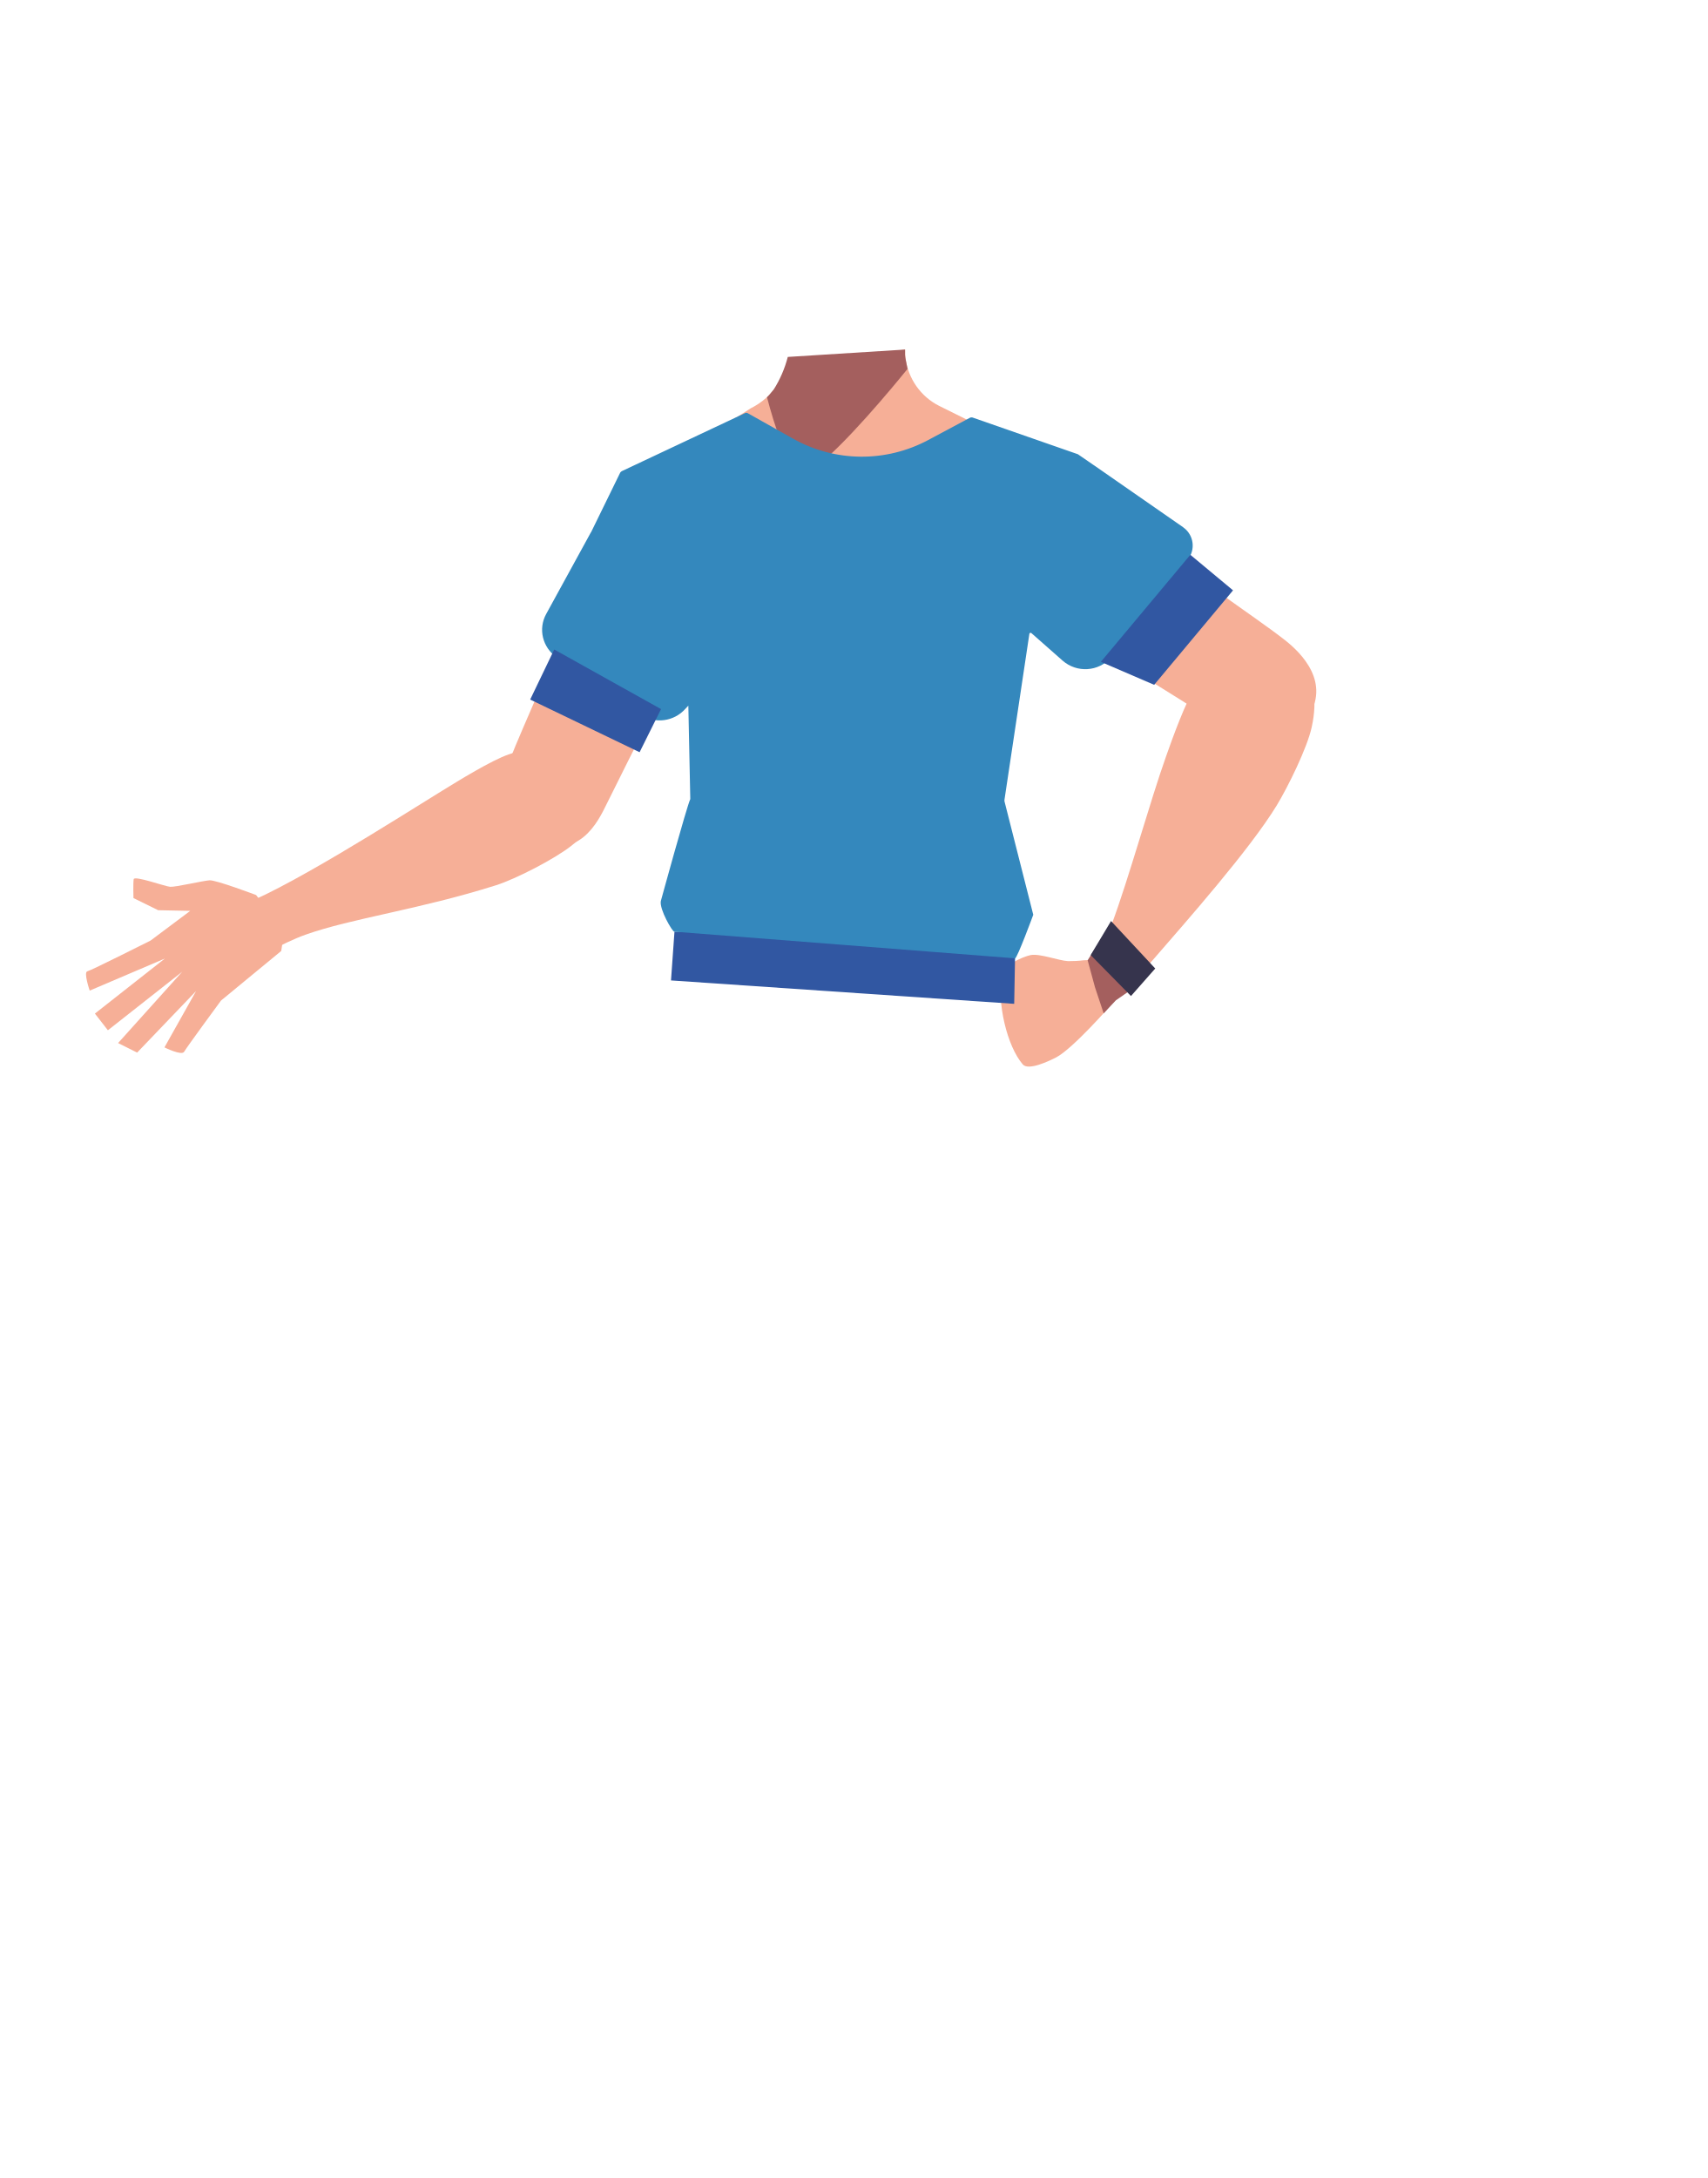
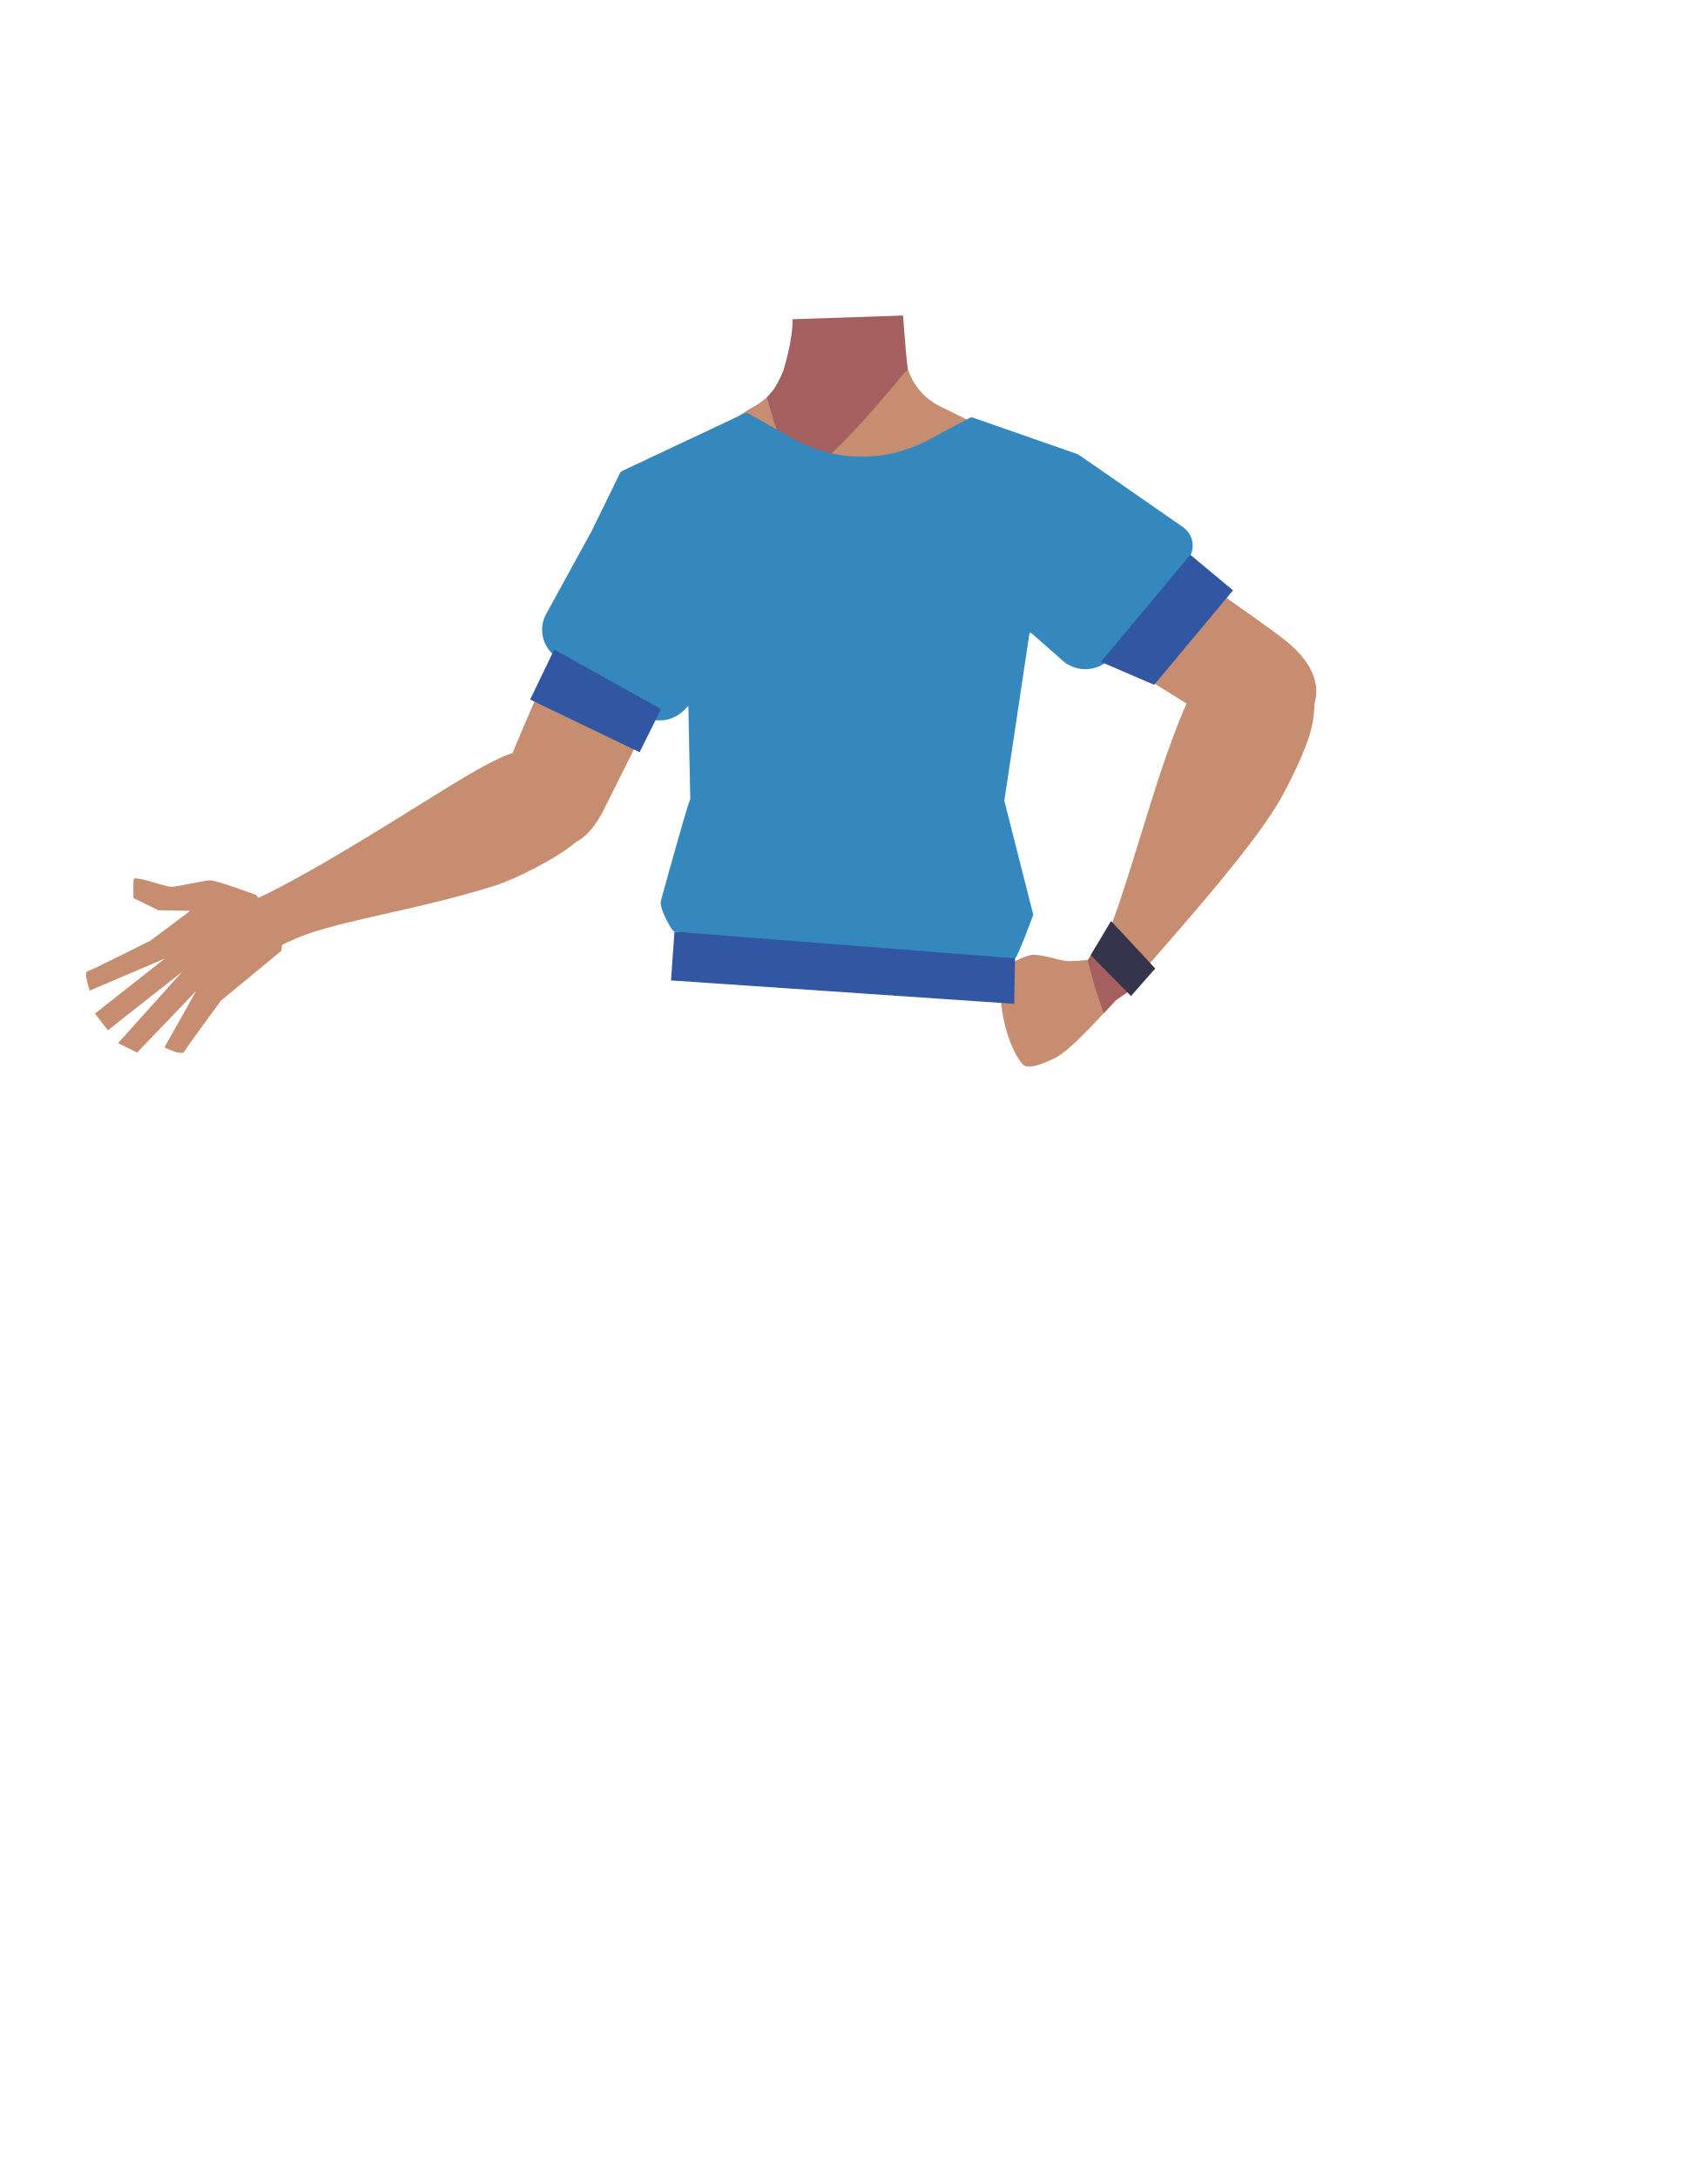
<svg xmlns="http://www.w3.org/2000/svg" version="1.1" id="Calque_1" x="0px" y="0px" viewBox="0 0 788 1005" style="enable-background:new 0 0 788 1005;" xml:space="preserve">
  <style type="text/css">
- 	.st0{fill:#F6AF97;}
+ 	.st0{fill:#C78D71;}
	.st1{fill:#A45F5E;}
	.st2{fill:#36344D;}
	.st3{fill:#8E4917;}
	.st4{fill:#3157A2;}
	.st5{fill:#3488BD;}
</style>
  <g id="Calque_1_00000125577477013597057740000010371921415054562689_">
    <path class="st0" d="M118.2,413c0,0-18.5-7-21.5-6.8s-15.8,3.2-18.2,3s-16.5-5.3-16.8-3.5s-0.1,8.7-0.1,8.7L73,420l14.8,0.3   L69.5,434c0,0-27.4,13.8-29.2,14.2s1.1,8.9,1.1,8.9l34.7-14.8l-32.3,25.4l6,7.7l34.3-27l-29.6,32.9l8.8,4.4l27.2-28.4l-14.6,26   c0,0,8,4,9.1,2s17-23.6,17-23.6l27.8-22.9l1.4-9.2L118.2,413z" />
-     <path class="st0" d="M417.8,161.3v0.9c0,0.3,0,0.7,0,1l0,0c0,0.6,0.1,1.3,0.1,1.9c1.2,9.5,7,17.9,15.6,22.2l40.5,20.1   c1,0.5,2.1,1,3.2,1.3c6.7,2.4,34,13.5,33.6,36.9c-0.6,38.4-26.2,33.2-36.9,42.3c-12.6,10.8-8.3,50-17.2,64   c-2.5,3.9-11.4,10.1-15.8,9.1c-12.5-2.9-24-30.7-34.8-37.7c-6.3-4.1-23.6-3.6-30.2,0c-11.2,6.2-22.3,34.9-34.8,37.7   c-4.4,1-13.4-5.2-15.8-9.1c-8.9-14-4.6-53.2-17.2-64c-10.6-9.1-23,8.3-23.6-30c-0.4-26.6,26.8-47.1,26.8-47.1l35.2-22.4   c2.6-1.3,5-2.9,7.1-4.8c0.8-0.7,1.6-1.5,2.3-2.3l0.6-0.7l0-0.1c3.9-4.6,9.6-8.7,14.5-12.5" />
-     <path class="st1" d="M417.7,161.3v2.5l0.1,0.8l0.1,0.7l0.9,4.6l0.1,0.3l-1,1.2c-5.1,6.3-28.8,35-41.8,44.3   c-3.2,2.3-5.7,3.4-7.2,2.7c-6.8-3.3-14.9-35.1-14.9-35.1c0,0,0.1,0,0.1-0.1c0.6-0.6,1.2-1.2,1.7-1.9c0.3-0.4,0.7-0.8,1.1-1.3   l0.1-0.1c3-4.7,5.2-9.8,6.6-15.2" />
+     <path class="st0" d="M417.8,161.3v0.9c0,0.3,0,0.7,0,1l0,0c0,0.6,0.1,1.3,0.1,1.9c1.2,9.5,7,17.9,15.6,22.2l40.5,20.1   c1,0.5,2.1,1,3.2,1.3c6.7,2.4,34,13.5,33.6,36.9c-0.6,38.4-26.2,33.2-36.9,42.3c-12.6,10.8-8.3,50-17.2,64   c-2.5,3.9-11.4,10.1-15.8,9.1c-12.5-2.9-24-30.7-34.8-37.7c-6.3-4.1-23.6-3.6-30.2,0c-11.2,6.2-22.3,34.9-34.8,37.7   c-4.4,1-13.4-5.2-15.8-9.1c-8.9-14-4.6-53.2-17.2-64c-10.6-9.1-23,8.3-23.6-30c-0.4-26.6,26.8-47.1,26.8-47.1l35.2-22.4   c2.6-1.3,5-2.9,7.1-4.8c0.8-0.7,1.6-1.5,2.3-2.3l0.6-0.7v-0.1c3.9-4.6,9.6-8.7,14.5-12.5" />
+     <path class="st1" d="M417.7,161.3v2.5l0.1,0.8l0.1,0.7l0.9,4.6l0.1,0.3l-1,1.2c-5.1,6.3-28.8,35-41.8,44.3   c-3.2,2.3-5.7,3.4-7.2,2.7c-6.8-3.3-14.9-35.1-14.9-35.1s0.1,0,0.1-0.1c0.6-0.6,1.2-1.2,1.7-1.9c0.3-0.4,0.7-0.8,1.1-1.3l0.1-0.1   c3-4.7,5.2-9.8,6.6-15.2" />
    <path class="st0" d="M453,252.4c11.9,25,40.9,38.8,40.9,38.8s53,32.8,70.4,44c8.2,5.3,25.2,16.6,39-3.6l0,0   c11.3-16.6-2.8-30.4-10.2-36.2c-15-11.8-47.9-32.6-60.5-46.7c-9.4-10.5-19.8-30.3-43.1-36.2c0,0-18.6-6.9-31.8,8.3l-0.5,0.6   C449.8,229.9,448.1,242.1,453,252.4z" />
    <path class="st0" d="M589.3,297.6c-18.5-7.2-32.7,11.8-37.4,19s-10.7,23.9-13.6,32.1c-7.5,21-17.5,57.3-25.2,77.8   c-5.1,13.5-8.1,20.4-0.3,25.9c7,5,16.1-5.8,19.7-9.9c14.9-17.2,44.3-50.4,56.8-70.9c5.1-8.4,14-26.4,16.1-36   C611.4,308.6,594.7,299.6,589.3,297.6z" />
    <path class="st0" d="M275.3,353.6c-9.7-15-32.4-8.3-40.5-5.5s-23.1,12.1-30.6,16.7c-18.9,11.6-75.5,47.9-96.4,54.1   c-14.6,4.4,7.5,25,7.5,25s15.5-9,25.7-12.6c21.4-7.6,52.1-11.5,87.9-22.8c9.4-3,27.2-12.2,34.9-18.3   C285.2,373.3,278.1,358,275.3,353.6z" />
    <path class="st0" d="M332.5,242.1c2.8,27.5-14.9,54.4-14.9,54.4s-28.3,55.5-37.4,74.1c-4.3,8.8-13,27.2-35.2,17.1l0,0   c-18.3-8.4-13.3-27.4-10-36.2c6.7-17.9,24-52.8,27.5-71.3c2.6-13.8,15.2-29.2,32.1-46.3c0,0-1.7-22.6,17.4-16.4l0.8,0.2   C323.6,221.2,331.3,230.8,332.5,242.1L332.5,242.1z" />
    <path class="st0" d="M515.9,448.8c2,3.2,3.1,9-3,14.8c0,0-17.6,20.2-25.4,24.3c-3.5,1.8-12.8,6.2-15.4,3.3   c-7.3-8.4-12.1-28.6-9.7-41.7c0.7-3.9,9.4-8,13.3-8.8c4.3-0.8,13,2.6,17.3,2.8c2.4,0,4.8-0.1,7.2-0.4   C506.2,442.6,513.1,444.4,515.9,448.8z" />
    <polygon class="st1" points="506.2,436.4 502,443.1 505.4,455.6 509.4,467.6 515,461.6 525.1,454.6  " />
    <polygon class="st2" points="503.4,440.7 512.8,425 533.2,446.9 522,459.6  " />
  </g>
  <g id="Calque_5">
    <path class="st3" d="M-505.7,161.3L-505.7,161.3" />
  </g>
  <g id="Calque_7">
    <polygon class="st4" points="309.7,452.4 311.3,429.9 468.7,430.3 468.1,463.2  " />
    <path class="st5" d="M317.7,325.6l0.9,43.1c-1.8,4-13.6,47.1-13.6,47.1c-0.7,3.8,5.3,14.1,6.2,14.1l157.3,12.3   c1,0,8.4-20.1,8.4-20.1l-13.3-52.4c0-0.2,0-0.4,0-0.6l11.5-76.6c0-0.3,0.3-0.5,0.6-0.5c0.1,0,0.2,0.1,0.3,0.1l14.4,12.7   c6.6,5.8,16.6,5.2,22.4-1.4c0.2-0.2,0.4-0.5,0.6-0.7l34.9-44.6c3.5-4.5,2.7-10.9-1.7-14.4c-0.2-0.1-0.3-0.2-0.5-0.4l-41.6-28.9   c2.8,2-6.9-4.8-7-4.8L449,192.7c-0.5-0.2-1-0.1-1.4,0.1L428.5,203c-19.6,10.5-43.1,10.3-62.5-0.6l-20.8-11.7c-0.5-0.3-1-0.3-1.5,0   L287,217.4c-0.3,0.2-0.6,0.4-0.8,0.8l-13.4,27.4l-0.1,0.1l-20.6,37.6c-3.8,6.9-1.7,15.4,4.7,19.9l38.8,26.5   c6.6,4.5,15.5,3.3,20.8-2.7L317.7,325.6z" />
    <polygon class="st4" points="295.2,347.1 244.7,322.8 255.8,299.7 305.1,327.2  " />
    <polygon class="st4" points="508.1,305.4 549.4,256 569.1,272.4 532.7,316  " />
  </g>
+   <path class="st1" d="M361.7,170.5c0,0,4.3-13.6,4.1-23.2l51-1.7c0,0,1.2,16.9,2.1,24.3S361.7,170.5,361.7,170.5z" />
</svg>
